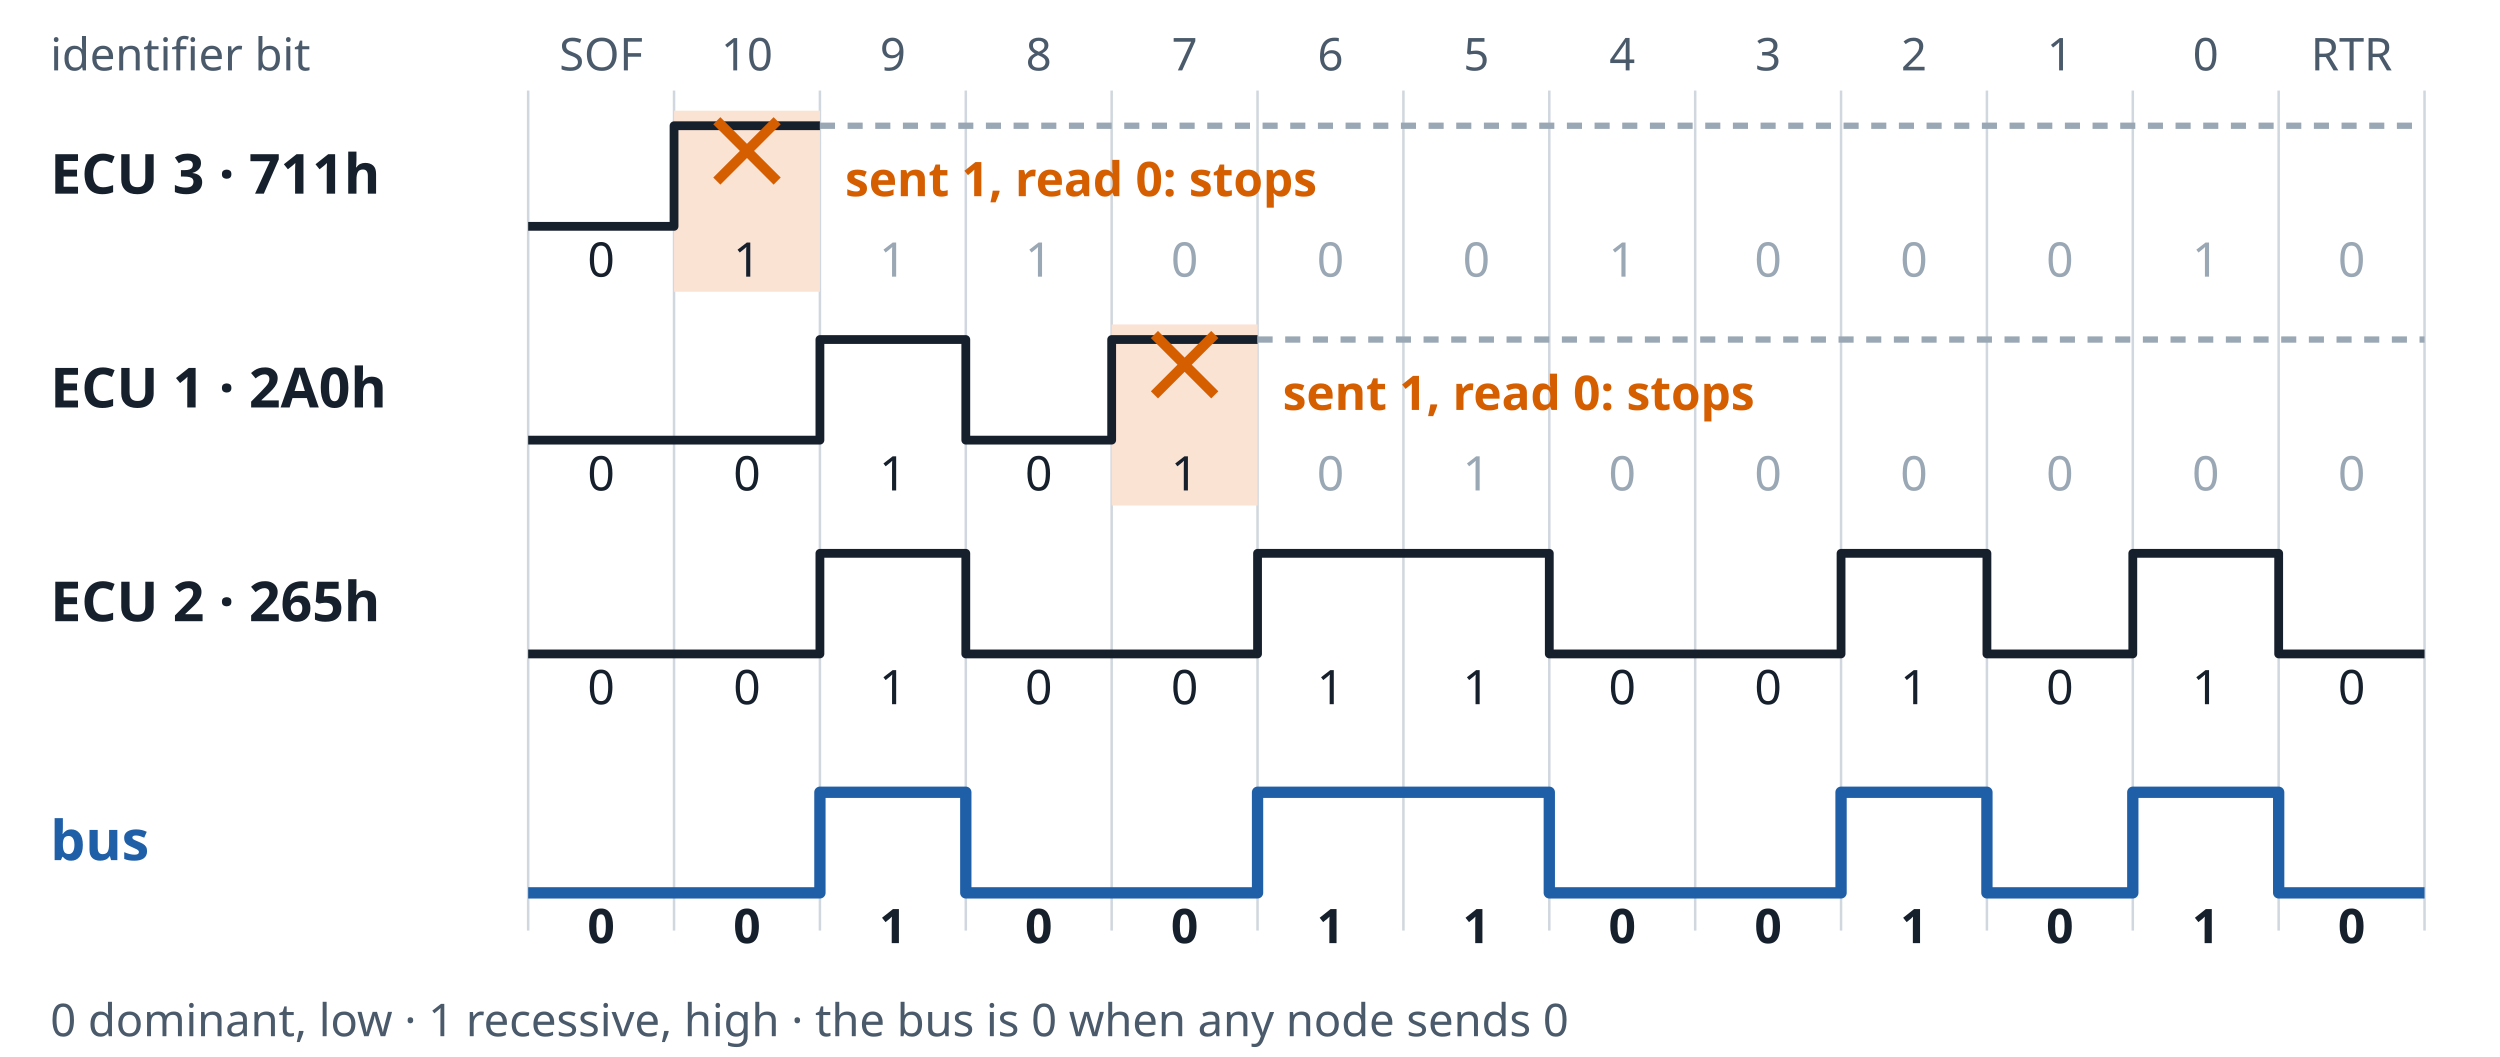
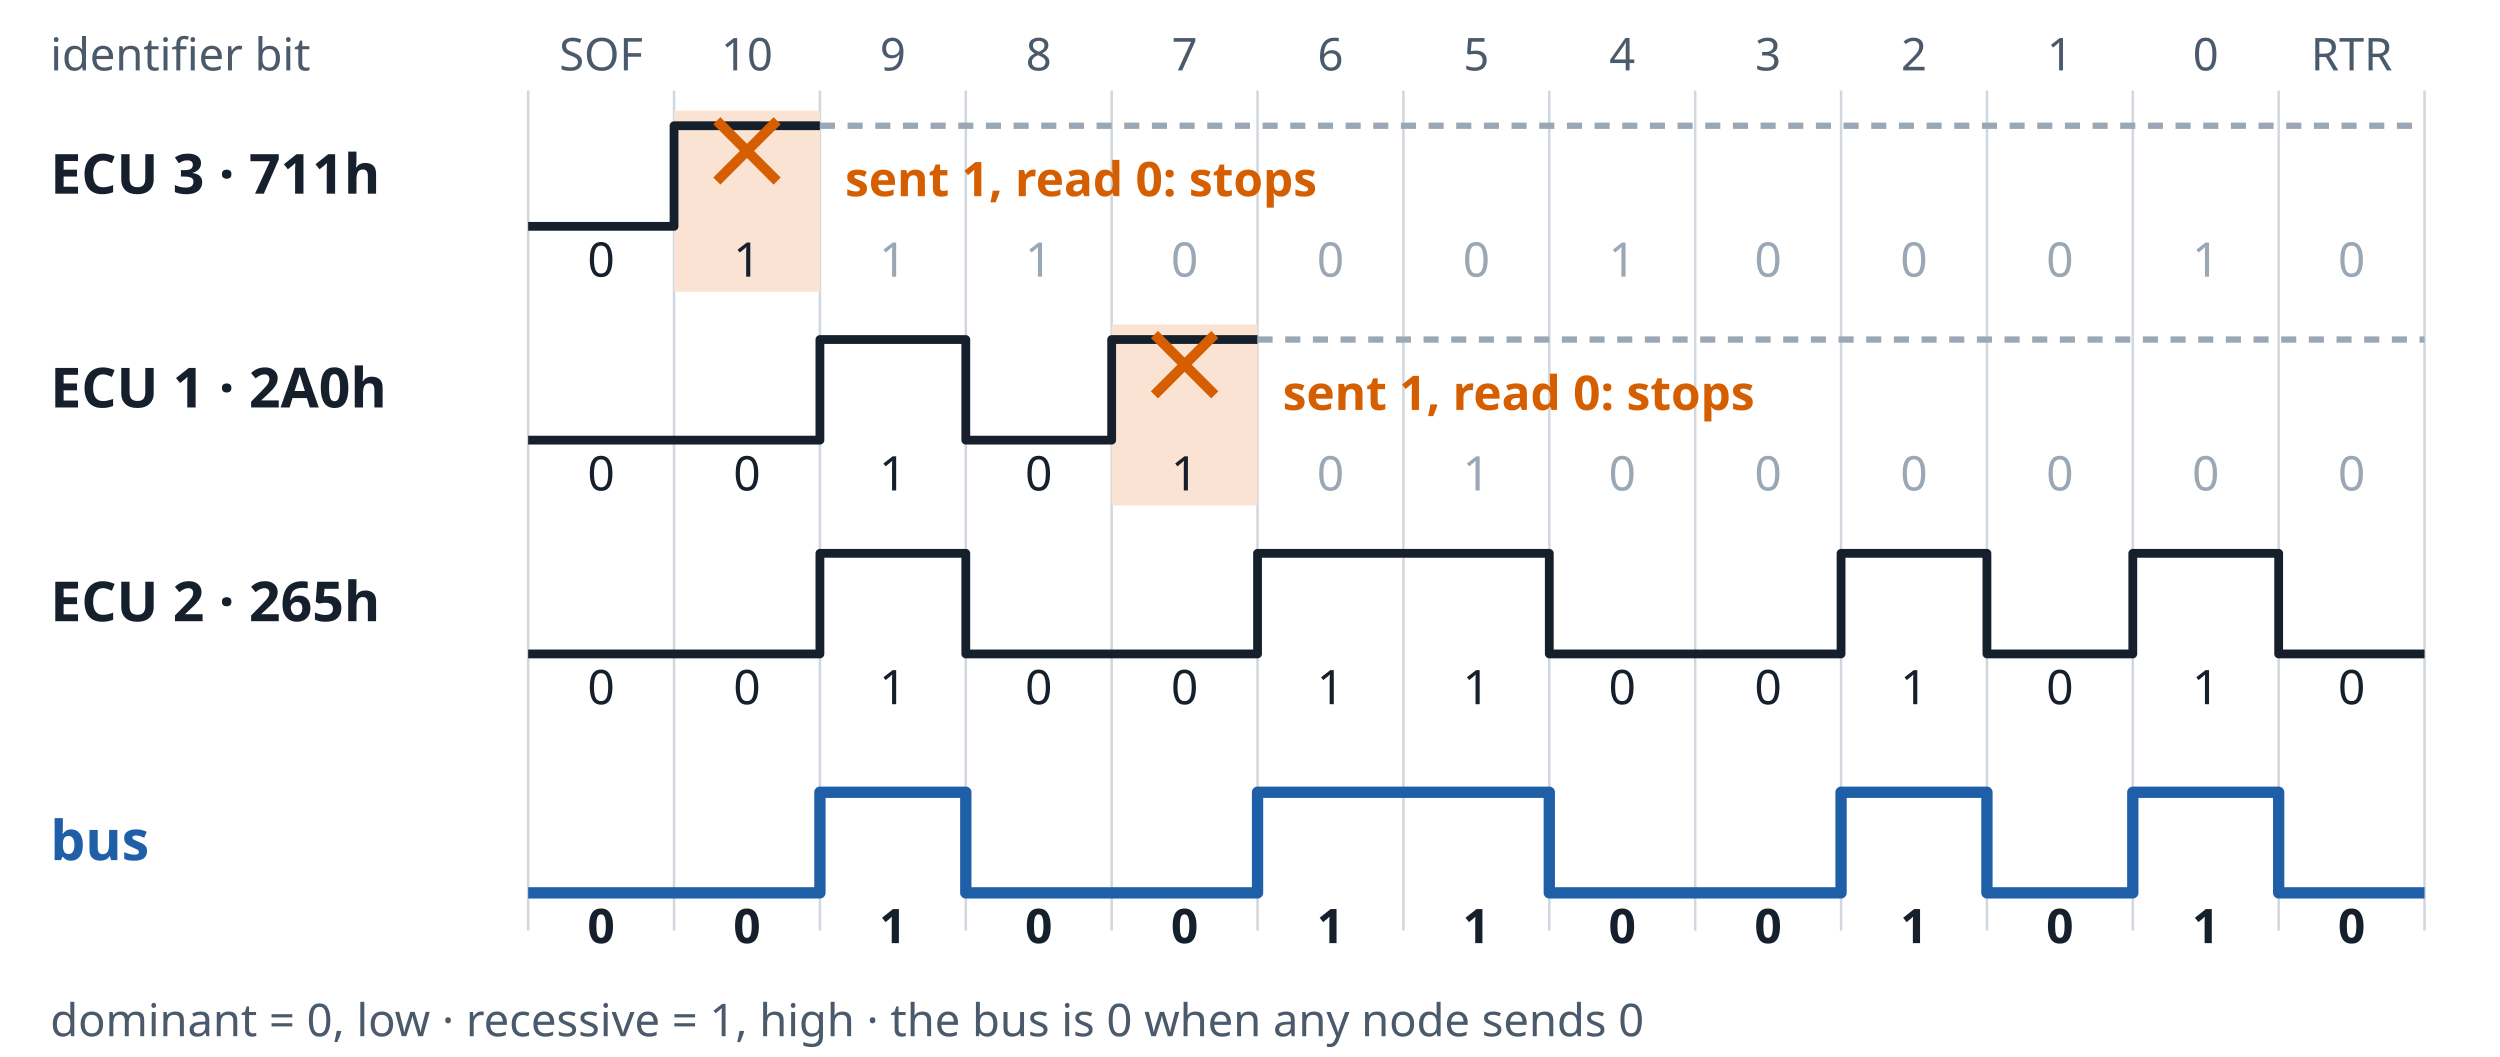
<svg xmlns="http://www.w3.org/2000/svg" viewBox="0 0 994 420" width="994" height="420">
  <style>
    text { font-family: sans-serif; fill: #16202c; }
    .wave { stroke: #16202c; stroke-width: 3.5; fill: none; stroke-linejoin: round; }
    .busw { stroke: #1f5fa8; stroke-width: 4.5; fill: none; stroke-linejoin: round; }
    .off { stroke: #9aa7b4; stroke-width: 2.5; stroke-dasharray: 6 5; fill: none; }
    .slot { stroke: #d0d7de; stroke-width: 1; }
    .lost { fill: #fbe3d4; }
    .x { stroke: #d55e00; stroke-width: 4; }
    .t { font-size: 22px; font-weight: 600; }
    .acc { font-size: 22px; font-weight: 700; fill: #1f5fa8; }
    .hd { font-size: 18px; fill: #4a5a6b; }
    .bit { font-size: 19px; }
    .dim { font-size: 19px; fill: #9aa7b4; }
    .note { font-size: 19px; fill: #d55e00; font-weight: 600; }
    .lbl { font-size: 18px; fill: #4a5a6b; }
  </style>
  <line class="slot" x1="210" y1="36" x2="210" y2="370" />
  <line class="slot" x1="268" y1="36" x2="268" y2="370" />
  <line class="slot" x1="326" y1="36" x2="326" y2="370" />
  <line class="slot" x1="384" y1="36" x2="384" y2="370" />
  <line class="slot" x1="442" y1="36" x2="442" y2="370" />
  <line class="slot" x1="500" y1="36" x2="500" y2="370" />
  <line class="slot" x1="558" y1="36" x2="558" y2="370" />
  <line class="slot" x1="616" y1="36" x2="616" y2="370" />
  <line class="slot" x1="674" y1="36" x2="674" y2="370" />
  <line class="slot" x1="732" y1="36" x2="732" y2="370" />
  <line class="slot" x1="790" y1="36" x2="790" y2="370" />
  <line class="slot" x1="848" y1="36" x2="848" y2="370" />
  <line class="slot" x1="906" y1="36" x2="906" y2="370" />
  <line class="slot" x1="964" y1="36" x2="964" y2="370" />
  <text x="239.0" y="28" text-anchor="middle" class="hd">SOF</text>
  <text x="297.0" y="28" text-anchor="middle" class="hd">10</text>
  <text x="355.0" y="28" text-anchor="middle" class="hd">9</text>
  <text x="413.0" y="28" text-anchor="middle" class="hd">8</text>
  <text x="471.0" y="28" text-anchor="middle" class="hd">7</text>
  <text x="529.0" y="28" text-anchor="middle" class="hd">6</text>
  <text x="587.0" y="28" text-anchor="middle" class="hd">5</text>
  <text x="645.0" y="28" text-anchor="middle" class="hd">4</text>
  <text x="703.0" y="28" text-anchor="middle" class="hd">3</text>
  <text x="761.0" y="28" text-anchor="middle" class="hd">2</text>
  <text x="819.0" y="28" text-anchor="middle" class="hd">1</text>
  <text x="877.0" y="28" text-anchor="middle" class="hd">0</text>
  <text x="935.0" y="28" text-anchor="middle" class="hd">RTR</text>
  <text x="20" y="28" class="hd">identifier bit</text>
  <text x="20" y="77" class="t">ECU 3 · 711h</text>
  <rect class="lost" x="268" y="44" width="58" height="72" />
  <path class="wave" d="M210 90 H268 V50 H326" />
  <path class="off" d="M326 50 H964" />
  <path class="x" d="M285.0 48 L309.0 72 M309.0 48 L285.0 72" />
  <text x="336" y="78" class="note">sent 1, read 0: stops</text>
  <text x="239.0" y="110" text-anchor="middle" class="bit">0</text>
  <text x="297.0" y="110" text-anchor="middle" class="bit">1</text>
  <text x="355.0" y="110" text-anchor="middle" class="dim">1</text>
  <text x="413.0" y="110" text-anchor="middle" class="dim">1</text>
  <text x="471.0" y="110" text-anchor="middle" class="dim">0</text>
  <text x="529.0" y="110" text-anchor="middle" class="dim">0</text>
  <text x="587.0" y="110" text-anchor="middle" class="dim">0</text>
  <text x="645.0" y="110" text-anchor="middle" class="dim">1</text>
  <text x="703.0" y="110" text-anchor="middle" class="dim">0</text>
  <text x="761.0" y="110" text-anchor="middle" class="dim">0</text>
  <text x="819.0" y="110" text-anchor="middle" class="dim">0</text>
  <text x="877.0" y="110" text-anchor="middle" class="dim">1</text>
  <text x="935.0" y="110" text-anchor="middle" class="dim">0</text>
  <text x="20" y="162" class="t">ECU 1 · 2A0h</text>
  <rect class="lost" x="442" y="129" width="58" height="72" />
  <path class="wave" d="M210 175 H268 H326 V135 H384 V175 H442 V135 H500" />
  <path class="off" d="M500 135 H964" />
  <path class="x" d="M459.0 133 L483.0 157 M483.0 133 L459.0 157" />
  <text x="510" y="163" class="note">sent 1, read 0: stops</text>
  <text x="239.0" y="195" text-anchor="middle" class="bit">0</text>
  <text x="297.0" y="195" text-anchor="middle" class="bit">0</text>
  <text x="355.0" y="195" text-anchor="middle" class="bit">1</text>
  <text x="413.0" y="195" text-anchor="middle" class="bit">0</text>
  <text x="471.0" y="195" text-anchor="middle" class="bit">1</text>
  <text x="529.0" y="195" text-anchor="middle" class="dim">0</text>
  <text x="587.0" y="195" text-anchor="middle" class="dim">1</text>
  <text x="645.0" y="195" text-anchor="middle" class="dim">0</text>
  <text x="703.0" y="195" text-anchor="middle" class="dim">0</text>
  <text x="761.0" y="195" text-anchor="middle" class="dim">0</text>
  <text x="819.0" y="195" text-anchor="middle" class="dim">0</text>
  <text x="877.0" y="195" text-anchor="middle" class="dim">0</text>
  <text x="935.0" y="195" text-anchor="middle" class="dim">0</text>
  <text x="20" y="247" class="t">ECU 2 · 265h</text>
  <path class="wave" d="M210 260 H268 H326 V220 H384 V260 H442 H500 V220 H558 H616 V260 H674 H732 V220 H790 V260 H848 V220 H906 V260 H964" />
  <text x="239.0" y="280" text-anchor="middle" class="bit">0</text>
  <text x="297.0" y="280" text-anchor="middle" class="bit">0</text>
  <text x="355.0" y="280" text-anchor="middle" class="bit">1</text>
  <text x="413.0" y="280" text-anchor="middle" class="bit">0</text>
  <text x="471.0" y="280" text-anchor="middle" class="bit">0</text>
  <text x="529.0" y="280" text-anchor="middle" class="bit">1</text>
  <text x="587.0" y="280" text-anchor="middle" class="bit">1</text>
  <text x="645.0" y="280" text-anchor="middle" class="bit">0</text>
  <text x="703.0" y="280" text-anchor="middle" class="bit">0</text>
  <text x="761.0" y="280" text-anchor="middle" class="bit">1</text>
  <text x="819.0" y="280" text-anchor="middle" class="bit">0</text>
  <text x="877.0" y="280" text-anchor="middle" class="bit">1</text>
  <text x="935.0" y="280" text-anchor="middle" class="bit">0</text>
  <text x="20" y="342" class="acc">bus</text>
  <path class="busw" d="M210 355 H268 H326 V315 H384 V355 H442 H500 V315 H558 H616 V355 H674 H732 V315 H790 V355 H848 V315 H906 V355 H964" />
  <text x="239.0" y="375" text-anchor="middle" class="bit" font-weight="700">0</text>
  <text x="297.0" y="375" text-anchor="middle" class="bit" font-weight="700">0</text>
  <text x="355.0" y="375" text-anchor="middle" class="bit" font-weight="700">1</text>
  <text x="413.0" y="375" text-anchor="middle" class="bit" font-weight="700">0</text>
  <text x="471.0" y="375" text-anchor="middle" class="bit" font-weight="700">0</text>
  <text x="529.0" y="375" text-anchor="middle" class="bit" font-weight="700">1</text>
  <text x="587.0" y="375" text-anchor="middle" class="bit" font-weight="700">1</text>
  <text x="645.0" y="375" text-anchor="middle" class="bit" font-weight="700">0</text>
  <text x="703.0" y="375" text-anchor="middle" class="bit" font-weight="700">0</text>
  <text x="761.0" y="375" text-anchor="middle" class="bit" font-weight="700">1</text>
  <text x="819.0" y="375" text-anchor="middle" class="bit" font-weight="700">0</text>
  <text x="877.0" y="375" text-anchor="middle" class="bit" font-weight="700">1</text>
  <text x="935.0" y="375" text-anchor="middle" class="bit" font-weight="700">0</text>
-   <text x="20" y="412" class="lbl">0 dominant, low · 1 recessive, high · the bus is 0 when any node sends 0</text>
+   <text x="20" y="412" class="lbl">dominant = 0, low · recessive = 1, high · the bus is 0 when any node sends 0</text>
</svg>
